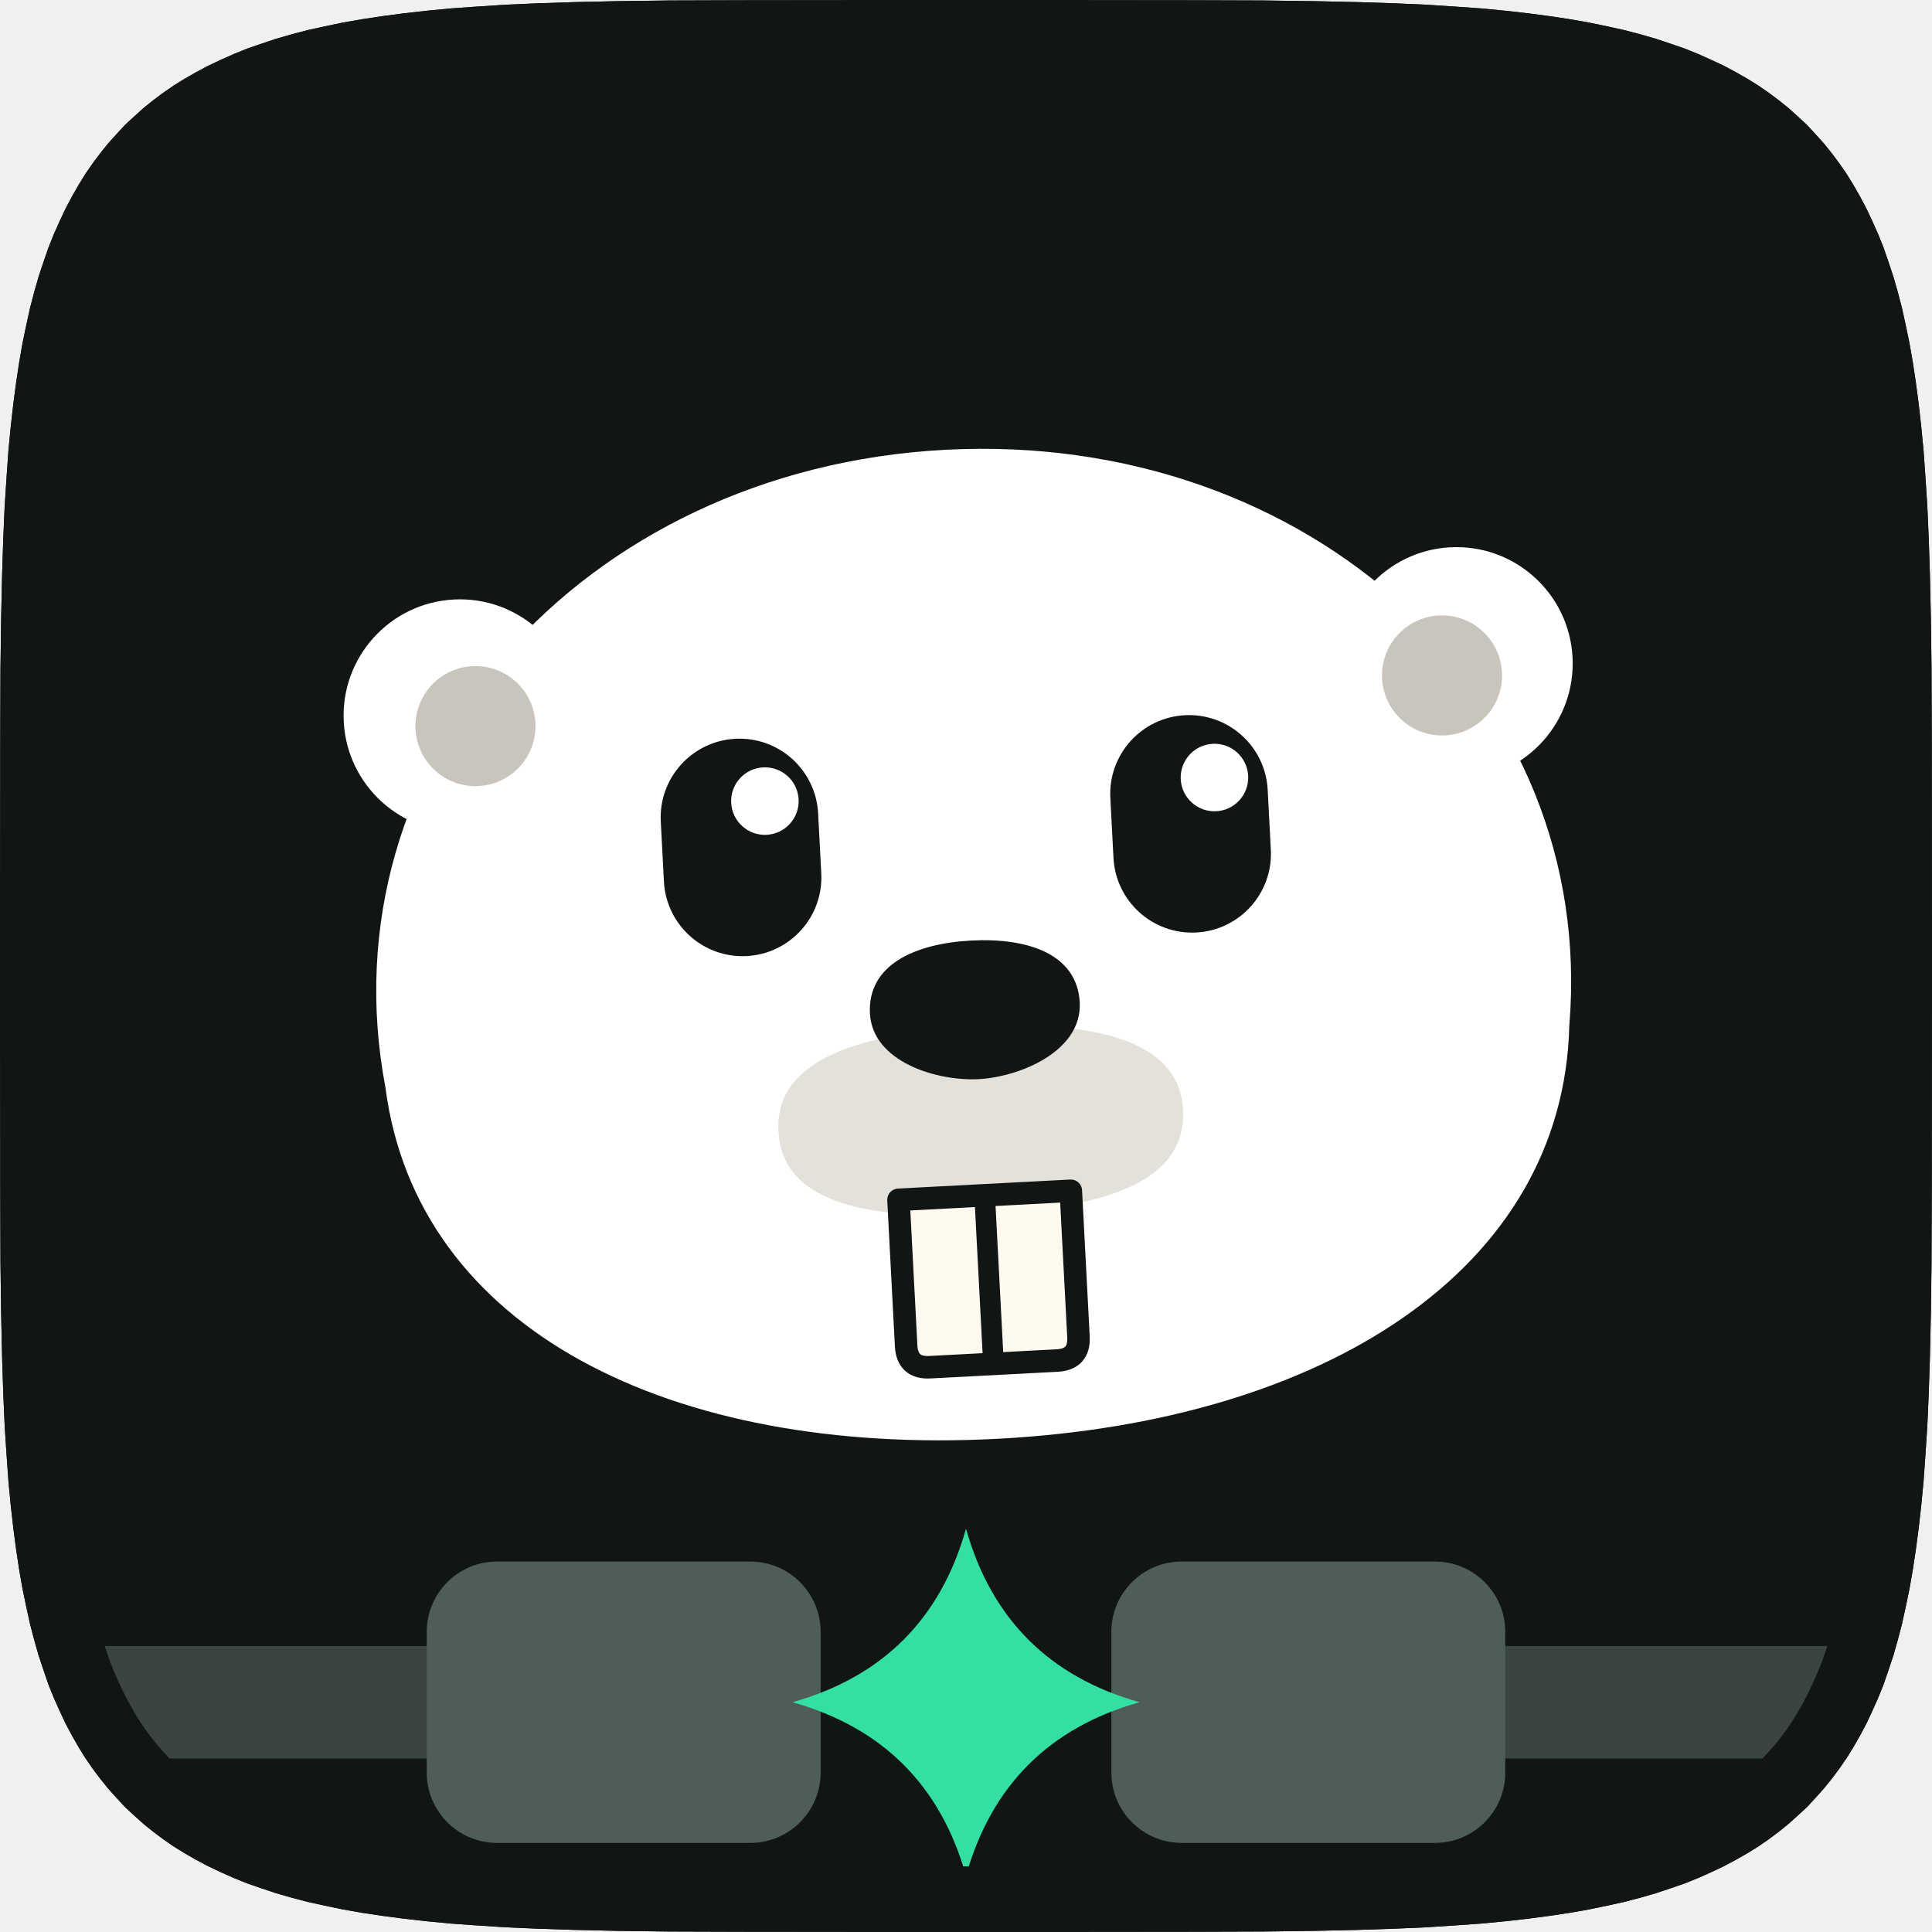
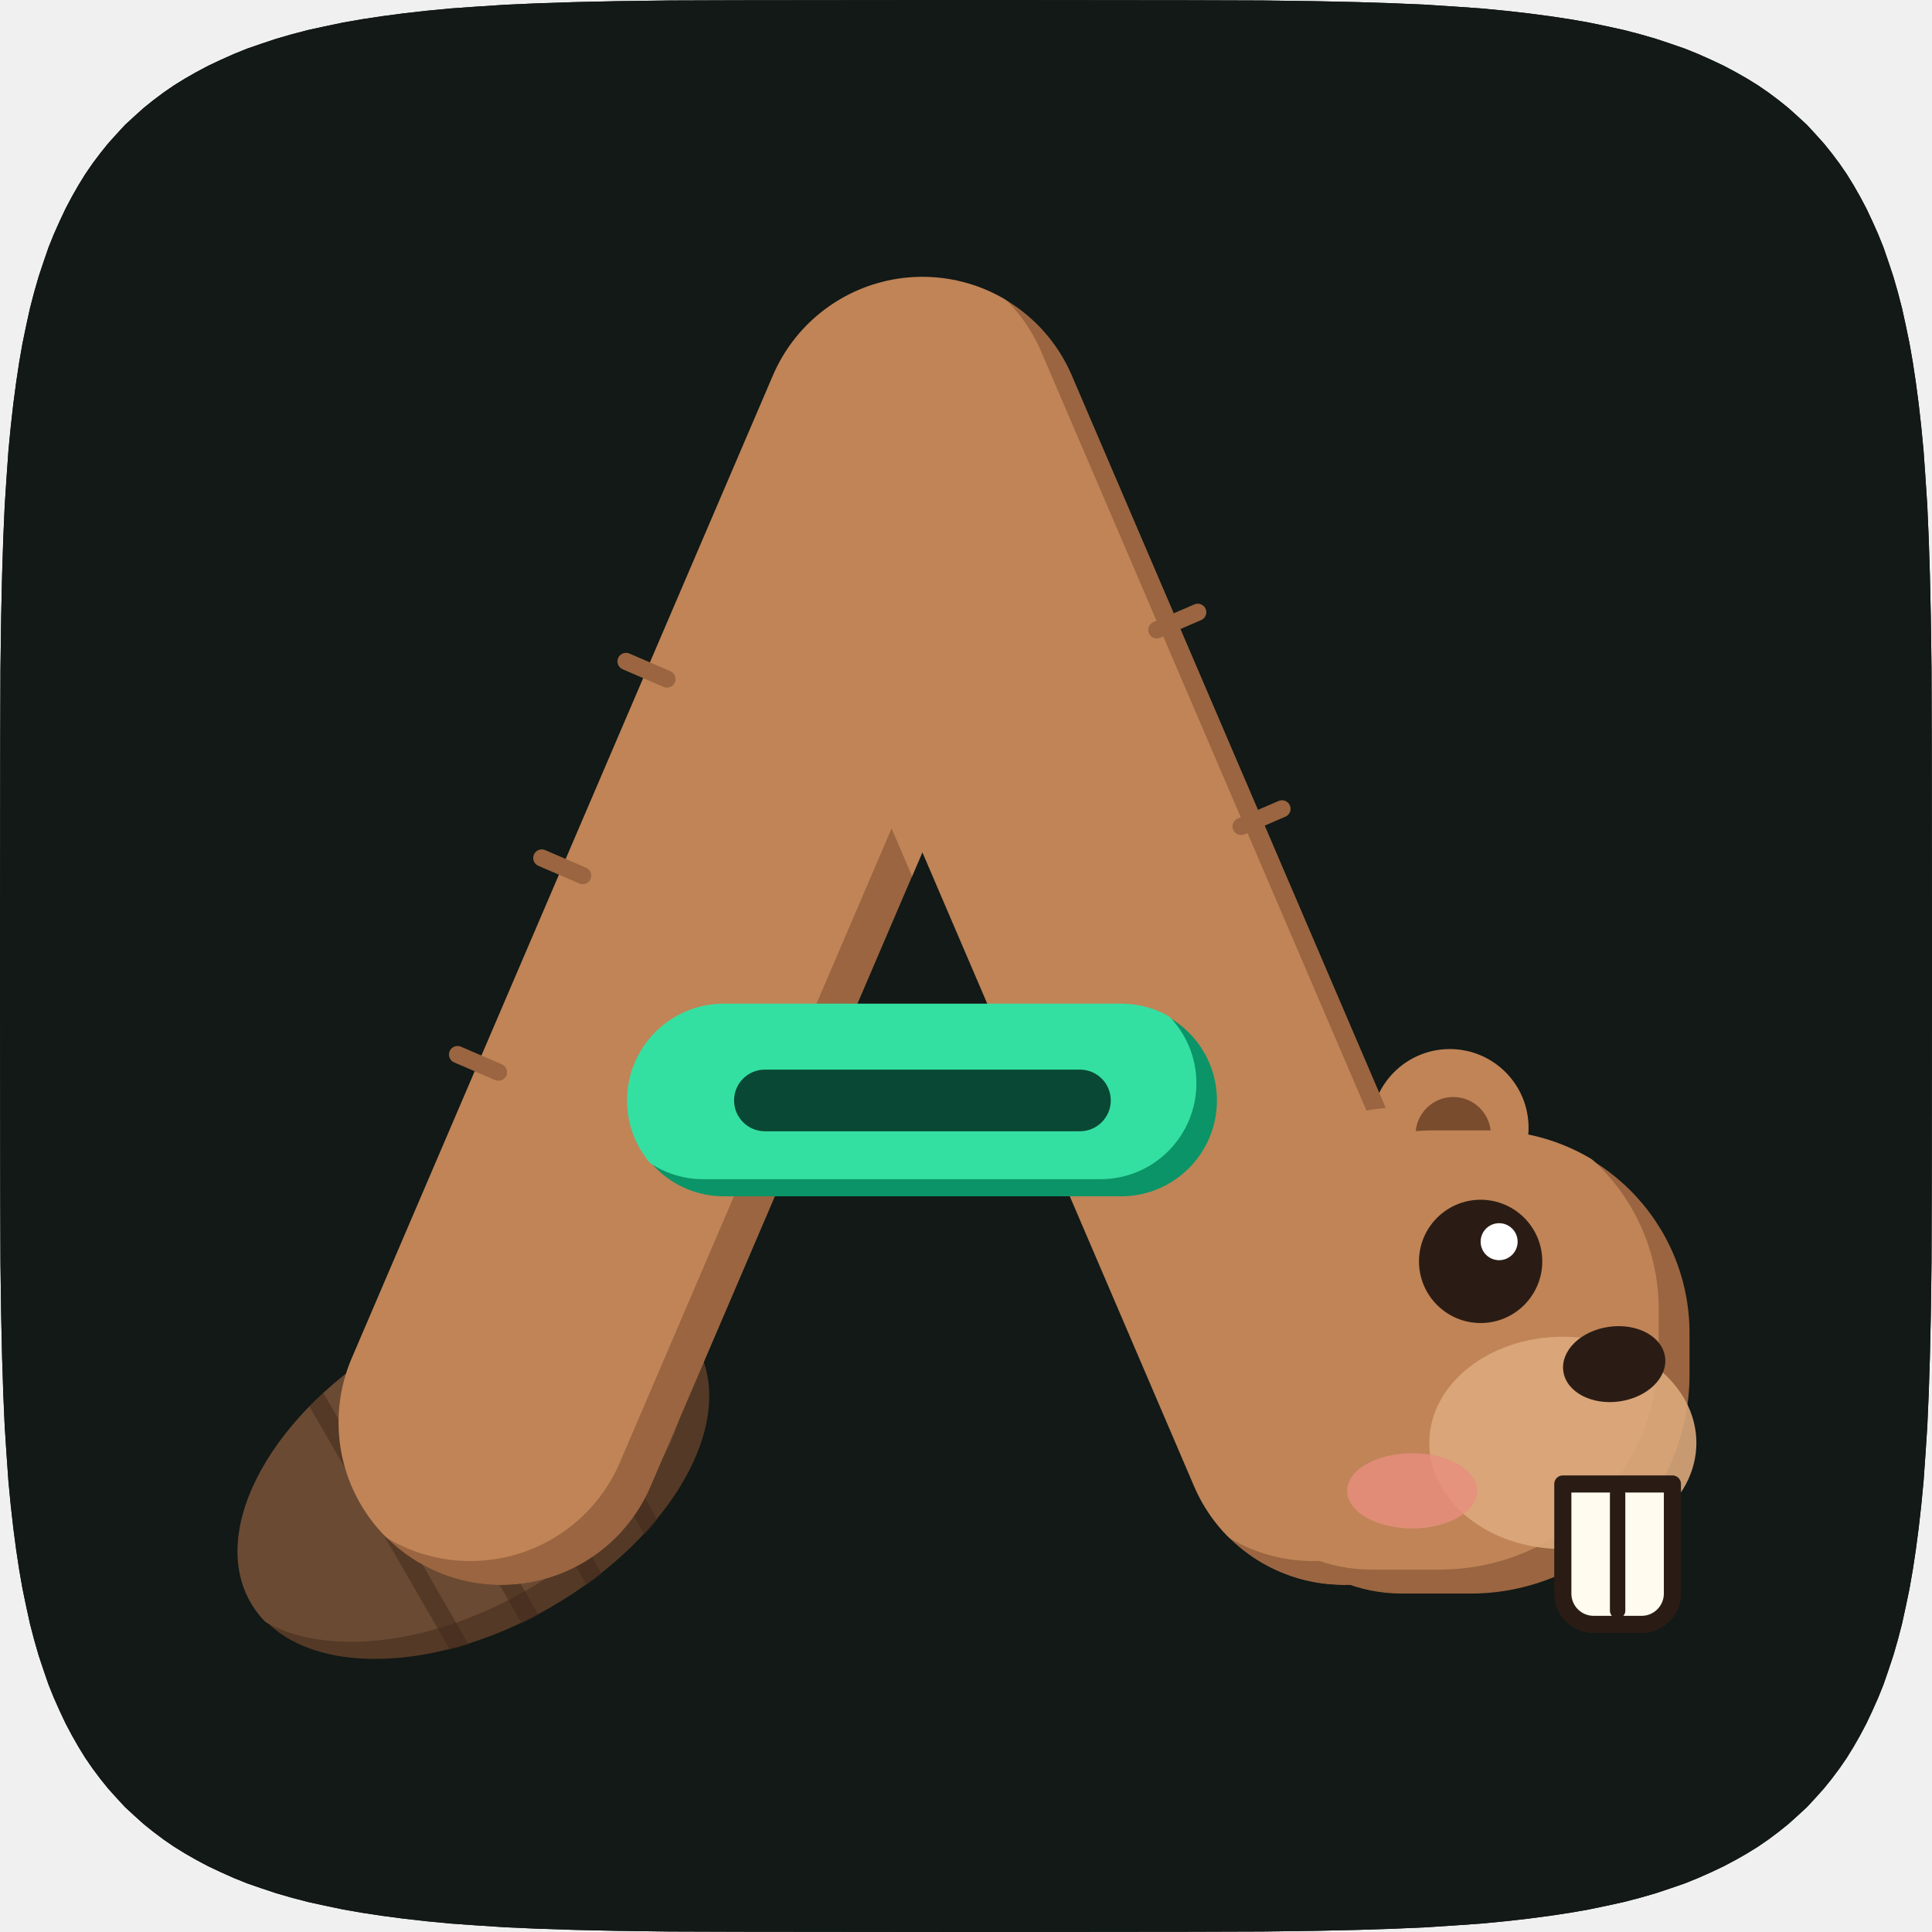
<svg xmlns="http://www.w3.org/2000/svg" width="64" height="64" viewBox="100 100 824 824" role="img" aria-label="AgentREST">
  <defs>
    <clipPath id="ar-m">
      <path d="M924.0 512.0 L923.9 608.0 L923.8 638.6 L923.5 660.9 L923.1 679.0 L922.6 694.5 L922.0 708.2 L921.2 720.5 L920.4 731.8 L919.4 742.2 L918.3 751.9 L917.1 761.0 L915.8 769.6 L914.4 777.6 L912.8 785.3 L911.2 792.6 L909.4 799.5 L907.5 806.1 L905.4 812.4 L903.3 818.5 L901.0 824.2 L898.5 829.8 L896.0 835.1 L893.3 840.2 L890.5 845.1 L887.6 849.8 L884.5 854.3 L881.2 858.7 L877.9 862.8 L874.3 866.8 L870.7 870.7 L866.8 874.3 L862.8 877.9 L858.7 881.2 L854.3 884.5 L849.8 887.6 L845.1 890.5 L840.2 893.3 L835.1 896.0 L829.8 898.5 L824.2 901.0 L818.5 903.3 L812.4 905.4 L806.1 907.5 L799.5 909.4 L792.6 911.2 L785.3 912.8 L777.6 914.4 L769.6 915.8 L761.0 917.1 L751.9 918.3 L742.2 919.4 L731.8 920.4 L720.5 921.2 L708.2 922.0 L694.5 922.6 L679.0 923.1 L660.9 923.5 L638.6 923.8 L608.0 923.9 L512.0 924.0 L416.0 923.9 L385.4 923.8 L363.1 923.5 L345.0 923.1 L329.5 922.6 L315.8 922.0 L303.5 921.2 L292.2 920.4 L281.8 919.4 L272.1 918.3 L263.0 917.1 L254.4 915.8 L246.4 914.4 L238.7 912.8 L231.4 911.2 L224.5 909.4 L217.9 907.5 L211.6 905.4 L205.5 903.3 L199.8 901.0 L194.2 898.5 L188.9 896.0 L183.8 893.3 L178.9 890.5 L174.2 887.6 L169.7 884.5 L165.3 881.2 L161.2 877.9 L157.2 874.3 L153.3 870.7 L149.7 866.8 L146.1 862.8 L142.8 858.7 L139.5 854.3 L136.4 849.8 L133.5 845.1 L130.7 840.2 L128.0 835.1 L125.5 829.8 L123.0 824.2 L120.7 818.5 L118.6 812.4 L116.5 806.1 L114.6 799.5 L112.8 792.6 L111.2 785.3 L109.6 777.6 L108.2 769.6 L106.9 761.0 L105.7 751.9 L104.6 742.2 L103.6 731.8 L102.8 720.5 L102.0 708.2 L101.4 694.5 L100.9 679.0 L100.5 660.9 L100.2 638.6 L100.1 608.0 L100.0 512.0 L100.1 416.0 L100.2 385.4 L100.5 363.1 L100.9 345.0 L101.4 329.5 L102.0 315.8 L102.8 303.5 L103.6 292.2 L104.6 281.8 L105.7 272.1 L106.9 263.0 L108.2 254.4 L109.6 246.4 L111.2 238.7 L112.8 231.4 L114.6 224.5 L116.5 217.9 L118.6 211.6 L120.7 205.5 L123.0 199.8 L125.5 194.2 L128.0 188.9 L130.7 183.8 L133.5 178.9 L136.4 174.2 L139.5 169.7 L142.8 165.3 L146.1 161.2 L149.7 157.2 L153.3 153.3 L157.2 149.7 L161.2 146.1 L165.3 142.8 L169.7 139.5 L174.2 136.4 L178.9 133.5 L183.8 130.7 L188.9 128.0 L194.2 125.5 L199.8 123.0 L205.5 120.7 L211.6 118.6 L217.9 116.5 L224.5 114.6 L231.4 112.8 L238.7 111.2 L246.4 109.6 L254.4 108.2 L263.0 106.9 L272.1 105.7 L281.8 104.6 L292.2 103.6 L303.5 102.8 L315.8 102.0 L329.5 101.4 L345.0 100.9 L363.1 100.5 L385.4 100.2 L416.0 100.1 L512.0 100.0 L608.0 100.1 L638.6 100.2 L660.9 100.5 L679.0 100.9 L694.5 101.4 L708.2 102.0 L720.5 102.8 L731.8 103.6 L742.2 104.6 L751.9 105.7 L761.0 106.9 L769.6 108.2 L777.6 109.6 L785.3 111.2 L792.6 112.8 L799.5 114.6 L806.1 116.5 L812.4 118.6 L818.5 120.7 L824.2 123.0 L829.8 125.5 L835.1 128.0 L840.2 130.7 L845.1 133.5 L849.8 136.4 L854.3 139.5 L858.7 142.8 L862.8 146.1 L866.8 149.7 L870.7 153.3 L874.3 157.2 L877.9 161.2 L881.2 165.3 L884.5 169.7 L887.6 174.2 L890.5 178.9 L893.3 183.8 L896.0 188.9 L898.5 194.2 L901.0 199.8 L903.3 205.5 L905.4 211.6 L907.5 217.9 L909.4 224.5 L911.2 231.4 L912.8 238.7 L914.4 246.4 L915.8 254.4 L917.1 263.0 L918.3 272.1 L919.4 281.8 L920.4 292.2 L921.2 303.5 L922.0 315.8 L922.6 329.5 L923.1 345.0 L923.5 363.1 L923.8 385.4 L923.9 416.0 Z" />
    </clipPath>
  </defs>
-   <path d="M924.0 512.0 L923.9 608.0 L923.8 638.6 L923.5 660.9 L923.1 679.0 L922.6 694.5 L922.0 708.2 L921.2 720.5 L920.4 731.8 L919.4 742.2 L918.3 751.9 L917.1 761.0 L915.8 769.6 L914.4 777.6 L912.8 785.3 L911.2 792.6 L909.4 799.5 L907.5 806.1 L905.4 812.4 L903.3 818.5 L901.0 824.2 L898.5 829.8 L896.0 835.1 L893.3 840.2 L890.5 845.1 L887.6 849.8 L884.5 854.3 L881.2 858.7 L877.9 862.8 L874.3 866.8 L870.7 870.7 L866.8 874.3 L862.8 877.9 L858.7 881.2 L854.3 884.5 L849.8 887.6 L845.1 890.5 L840.2 893.3 L835.1 896.0 L829.8 898.5 L824.2 901.0 L818.5 903.3 L812.4 905.4 L806.1 907.5 L799.5 909.4 L792.6 911.2 L785.3 912.8 L777.6 914.4 L769.6 915.8 L761.0 917.1 L751.9 918.3 L742.2 919.4 L731.8 920.4 L720.5 921.2 L708.2 922.0 L694.5 922.6 L679.0 923.1 L660.9 923.5 L638.6 923.8 L608.0 923.9 L512.0 924.0 L416.0 923.9 L385.4 923.8 L363.1 923.5 L345.0 923.1 L329.5 922.6 L315.8 922.0 L303.5 921.2 L292.2 920.4 L281.8 919.4 L272.1 918.3 L263.0 917.1 L254.4 915.8 L246.4 914.4 L238.7 912.8 L231.4 911.2 L224.5 909.4 L217.9 907.5 L211.6 905.4 L205.5 903.3 L199.8 901.0 L194.2 898.5 L188.9 896.0 L183.8 893.3 L178.9 890.5 L174.2 887.6 L169.7 884.5 L165.3 881.2 L161.2 877.9 L157.2 874.3 L153.3 870.7 L149.7 866.8 L146.1 862.8 L142.8 858.7 L139.5 854.3 L136.4 849.8 L133.5 845.1 L130.7 840.2 L128.0 835.1 L125.5 829.8 L123.0 824.2 L120.7 818.5 L118.6 812.4 L116.5 806.1 L114.6 799.5 L112.8 792.6 L111.2 785.3 L109.6 777.6 L108.2 769.6 L106.9 761.0 L105.7 751.9 L104.6 742.2 L103.6 731.8 L102.8 720.5 L102.0 708.2 L101.4 694.5 L100.9 679.0 L100.5 660.9 L100.2 638.6 L100.1 608.0 L100.0 512.0 L100.1 416.0 L100.2 385.4 L100.5 363.1 L100.9 345.0 L101.4 329.5 L102.0 315.8 L102.8 303.5 L103.6 292.2 L104.6 281.8 L105.7 272.1 L106.9 263.0 L108.2 254.4 L109.6 246.4 L111.2 238.7 L112.8 231.4 L114.6 224.5 L116.5 217.9 L118.6 211.6 L120.7 205.5 L123.0 199.8 L125.5 194.2 L128.0 188.9 L130.7 183.8 L133.5 178.9 L136.4 174.2 L139.5 169.7 L142.8 165.3 L146.1 161.2 L149.7 157.2 L153.3 153.3 L157.2 149.7 L161.2 146.1 L165.3 142.8 L169.7 139.5 L174.2 136.4 L178.9 133.5 L183.8 130.7 L188.9 128.0 L194.2 125.5 L199.8 123.0 L205.5 120.7 L211.6 118.6 L217.9 116.5 L224.5 114.6 L231.4 112.8 L238.7 111.2 L246.4 109.6 L254.4 108.2 L263.0 106.9 L272.1 105.7 L281.8 104.6 L292.2 103.6 L303.5 102.8 L315.8 102.0 L329.5 101.4 L345.0 100.9 L363.1 100.5 L385.4 100.2 L416.0 100.1 L512.0 100.0 L608.0 100.1 L638.6 100.2 L660.9 100.5 L679.0 100.9 L694.5 101.4 L708.2 102.0 L720.5 102.8 L731.8 103.6 L742.2 104.6 L751.9 105.7 L761.0 106.9 L769.6 108.2 L777.6 109.6 L785.3 111.2 L792.6 112.8 L799.5 114.6 L806.1 116.5 L812.4 118.6 L818.5 120.7 L824.2 123.0 L829.8 125.5 L835.1 128.0 L840.2 130.7 L845.1 133.5 L849.8 136.4 L854.3 139.5 L858.7 142.8 L862.8 146.1 L866.8 149.7 L870.7 153.3 L874.3 157.2 L877.9 161.2 L881.2 165.3 L884.5 169.7 L887.6 174.2 L890.5 178.9 L893.3 183.8 L896.0 188.9 L898.5 194.2 L901.0 199.8 L903.3 205.5 L905.4 211.6 L907.5 217.9 L909.4 224.5 L911.2 231.4 L912.8 238.7 L914.4 246.4 L915.8 254.4 L917.1 263.0 L918.3 272.1 L919.4 281.8 L920.4 292.2 L921.2 303.5 L922.0 315.8 L922.6 329.5 L923.1 345.0 L923.5 363.1 L923.8 385.4 L923.9 416.0 Z" fill="#111615" />
+   <path d="M924.0 512.0 L923.9 608.0 L923.8 638.6 L923.5 660.9 L923.1 679.0 L922.6 694.5 L922.0 708.2 L921.2 720.5 L920.4 731.8 L919.4 742.2 L918.3 751.9 L917.1 761.0 L915.8 769.6 L914.4 777.6 L912.8 785.3 L911.2 792.6 L909.4 799.5 L907.5 806.1 L905.4 812.4 L903.3 818.5 L901.0 824.2 L898.5 829.8 L896.0 835.1 L893.3 840.2 L890.5 845.1 L887.6 849.8 L884.5 854.3 L881.2 858.7 L877.9 862.8 L874.3 866.8 L870.7 870.7 L866.8 874.3 L862.8 877.9 L858.7 881.2 L854.3 884.5 L849.8 887.6 L845.1 890.5 L840.2 893.3 L835.1 896.0 L829.8 898.5 L824.2 901.0 L818.5 903.3 L812.4 905.4 L806.1 907.5 L799.5 909.4 L792.6 911.2 L785.3 912.8 L777.6 914.4 L769.6 915.8 L761.0 917.1 L751.9 918.3 L742.2 919.4 L731.8 920.4 L720.5 921.2 L708.2 922.0 L694.5 922.6 L679.0 923.1 L660.9 923.5 L638.6 923.8 L608.0 923.9 L512.0 924.0 L416.0 923.9 L385.4 923.8 L363.1 923.5 L345.0 923.1 L329.5 922.6 L315.8 922.0 L303.5 921.2 L292.2 920.4 L281.8 919.4 L272.1 918.3 L263.0 917.1 L254.4 915.8 L246.4 914.4 L238.7 912.8 L231.4 911.2 L224.5 909.4 L217.9 907.5 L211.6 905.4 L205.5 903.3 L199.8 901.0 L194.2 898.5 L188.9 896.0 L183.8 893.3 L178.9 890.5 L174.2 887.6 L169.7 884.5 L165.3 881.2 L161.2 877.9 L157.2 874.3 L153.3 870.7 L149.7 866.8 L146.1 862.8 L142.8 858.7 L139.5 854.3 L136.4 849.8 L133.5 845.1 L130.7 840.2 L128.0 835.1 L125.5 829.8 L123.0 824.2 L120.7 818.5 L118.6 812.4 L116.5 806.1 L114.6 799.5 L112.8 792.6 L111.2 785.3 L109.6 777.6 L108.2 769.6 L106.9 761.0 L105.7 751.9 L104.6 742.2 L103.6 731.8 L102.8 720.5 L102.0 708.2 L101.4 694.5 L100.9 679.0 L100.5 660.9 L100.2 638.6 L100.1 608.0 L100.0 512.0 L100.1 416.0 L100.2 385.4 L100.5 363.1 L100.9 345.0 L101.4 329.5 L102.0 315.8 L102.8 303.5 L103.6 292.2 L104.6 281.8 L105.7 272.1 L106.9 263.0 L108.2 254.4 L109.6 246.4 L111.2 238.7 L112.8 231.4 L114.6 224.5 L116.5 217.9 L118.6 211.6 L120.7 205.5 L123.0 199.8 L125.5 194.2 L128.0 188.9 L130.7 183.8 L133.5 178.9 L136.4 174.2 L139.5 169.7 L142.8 165.3 L146.1 161.2 L149.7 157.2 L153.3 153.3 L157.2 149.7 L161.2 146.1 L165.3 142.8 L169.7 139.5 L174.2 136.4 L178.9 133.5 L183.8 130.7 L188.9 128.0 L194.2 125.5 L199.8 123.0 L205.5 120.7 L211.6 118.6 L217.9 116.5 L224.5 114.6 L231.4 112.8 L238.7 111.2 L246.4 109.6 L254.4 108.2 L263.0 106.9 L272.1 105.7 L281.8 104.6 L292.2 103.6 L303.5 102.8 L315.8 102.0 L329.5 101.4 L345.0 100.9 L363.1 100.5 L385.4 100.2 L416.0 100.1 L512.0 100.0 L608.0 100.1 L638.6 100.2 L660.9 100.5 L679.0 100.9 L694.5 101.4 L708.2 102.0 L720.5 102.8 L731.8 103.6 L742.2 104.6 L751.9 105.7 L761.0 106.9 L769.6 108.2 L777.6 109.6 L785.3 111.2 L792.6 112.8 L799.5 114.6 L806.1 116.5 L812.4 118.6 L818.5 120.7 L824.2 123.0 L829.8 125.5 L835.1 128.0 L840.2 130.7 L845.1 133.5 L849.8 136.4 L854.3 139.5 L858.7 142.8 L862.8 146.1 L866.8 149.7 L870.7 153.3 L874.3 157.2 L877.9 161.2 L881.2 165.3 L884.5 169.7 L887.6 174.2 L890.5 178.9 L893.3 183.8 L896.0 188.9 L898.5 194.2 L901.0 199.8 L903.3 205.5 L905.4 211.6 L907.5 217.9 L909.4 224.5 L911.2 231.4 L912.8 238.7 L914.4 246.4 L915.8 254.4 L917.1 263.0 L918.3 272.1 L919.4 281.8 L920.4 292.2 L921.2 303.5 L922.0 315.8 L922.6 329.5 L923.1 345.0 L923.5 363.1 L923.8 385.4 L923.9 416.0 Z" fill="#121917" />
  <g clip-path="url(#ar-m)">
-     <g transform="translate(512 458) rotate(-3) scale(0.8) translate(-512 -600)">
-       <g fill="#fff">
-         <circle cx="246" cy="520" r="62" />
-         <circle cx="778" cy="520" r="62" />
-         <path d="M 196 716 C 172 540 318 392 512 392 C 706 392 852 540 828 716 C 818 846 686 920 512 920 C 338 920 206 846 196 716 Z" />
+     <g transform="translate(119.5 96.1) scale(0.7303)">
+       <mask id="ar-t" maskUnits="userSpaceOnUse" x="-300" y="-300" width="1624" height="1624">
+         <g fill="#fff" stroke="#fff">
+           <ellipse cx="250" cy="866" rx="150" ry="90" fill="#fff" transform="rotate(150 250 866)" />
+         </g>
+       </mask>
+       <g mask="url(#ar-t)">
+         <ellipse cx="250" cy="866" rx="150" ry="90" fill="#543926" transform="rotate(150 250 866)" />
+         <g transform="translate(-14 -10)">
+           <ellipse cx="250" cy="866" rx="150" ry="90" fill="#6B4A33" transform="rotate(150 250 866)" />
+         </g>
      </g>
-       <circle cx="254" cy="526" r="32" fill="#c9c4bc" />
-       <circle cx="770" cy="526" r="32" fill="#c9c4bc" />
-       <rect x="350" y="540" width="84" height="116" rx="42" fill="#111615" />
-       <circle cx="406" cy="574" r="18" fill="#fff" />
-       <rect x="590" y="540" width="84" height="116" rx="42" fill="#111615" />
-       <circle cx="646" cy="574" r="18" fill="#fff" />
-       <path d="M 404 750 C 404 712 450 700 512 700 C 574 700 620 712 620 750 C 620 790 572 800 512 800 C 452 800 404 790 404 750 Z" fill="#e4e1db" />
-       <path d="M 456 690 C 456 664 482 654 512 654 C 542 654 568 664 568 690 C 568 716 534 728 512 728 C 490 728 456 716 456 690 Z" fill="#111615" />
-       <path d="M 466 790 L 558 790 L 558 868 Q 558 880 546 880 L 478 880 Q 466 880 466 868 Z" fill="#fffaf0" stroke="#111615" stroke-width="12" stroke-linejoin="round" />
-       <path d="M 512 792 L 512 878" stroke="#111615" stroke-width="11" />
+       <mask id="ar-tc" maskUnits="userSpaceOnUse" x="-300" y="-300" width="1624" height="1624">
+         <g fill="#fff" stroke="#fff">
+           <ellipse cx="250" cy="866" rx="150" ry="90" fill="#fff" transform="rotate(150 250 866)" />
+         </g>
+       </mask>
+       <g mask="url(#ar-tc)">
+         <path d="M359.1 906.9 L269.1 751.1 M321 928.9 L231 773.1 M282.9 950.9 L192.9 795.1 M244.8 972.9 L154.8 817.1" fill="none" stroke="#3D2819" stroke-width="11" stroke-linecap="round" stroke-linejoin="round" opacity=".5" />
+       </g>
+       <circle cx="820" cy="664" r="46" fill="#C08457" />
+       <circle cx="822" cy="668" r="22" fill="#7A4C2E" />
+       <mask id="ar-a" maskUnits="userSpaceOnUse" x="-300" y="-300" width="1624" height="1624">
+         <g fill="#fff" stroke="#fff">
+           <path d="M266 836 L512 262 L758 836" fill="none" stroke="#fff" stroke-width="190" stroke-linecap="round" stroke-linejoin="round" />
+           <path d="M810 666 H842 A118 118 0 0 1 960 784 V808 A128 128 0 0 1 832 936 H792 A92 92 0 0 1 700 844 V776 A110 110 0 0 1 810 666 Z" fill="#fff" />
+         </g>
+       </mask>
+       <g mask="url(#ar-a)">
+         <path d="M266 836 L512 262 L758 836" fill="none" stroke="#9A6540" stroke-width="190" stroke-linecap="round" stroke-linejoin="round" />
+         <path d="M810 666 H842 A118 118 0 0 1 960 784 V808 A128 128 0 0 1 832 936 H792 A92 92 0 0 1 700 844 V776 A110 110 0 0 1 810 666 Z" fill="#9A6540" />
+         <g transform="translate(-18 -14)">
+           <path d="M266 836 L512 262 L758 836" fill="none" stroke="#C08457" stroke-width="190" stroke-linecap="round" stroke-linejoin="round" />
+           <path d="M810 666 H842 A118 118 0 0 1 960 784 V808 A128 128 0 0 1 832 936 H792 A92 92 0 0 1 700 844 V776 A110 110 0 0 1 810 666 Z" fill="#C08457" />
+         </g>
+       </g>
+       <path d="M362.8 401.9 L338.9 391.6" fill="none" stroke="#9A6540" stroke-width="10" stroke-linecap="round" stroke-linejoin="round" />
+       <path d="M313.6 516.7 L289.7 506.4" fill="none" stroke="#9A6540" stroke-width="10" stroke-linecap="round" stroke-linejoin="round" />
+       <path d="M264.4 631.5 L240.5 621.2" fill="none" stroke="#9A6540" stroke-width="10" stroke-linecap="round" stroke-linejoin="round" />
+       <path d="M648.9 373.2 L672.8 362.9" fill="none" stroke="#9A6540" stroke-width="10" stroke-linecap="round" stroke-linejoin="round" />
+       <path d="M698.1 488 L722 477.7" fill="none" stroke="#9A6540" stroke-width="10" stroke-linecap="round" stroke-linejoin="round" />
+       <ellipse cx="886" cy="848" rx="78" ry="62" fill="#DCA87C" opacity=".9" />
+       <ellipse cx="798" cy="876" rx="38" ry="22" fill="#E88E7E" opacity=".8" />
+       <circle cx="838" cy="742" r="36" fill="#2A1C14" />
+       <circle cx="848.8" cy="730.5" r="10.8" fill="#fff" />
+       <ellipse cx="916" cy="802" rx="30" ry="22" fill="#2A1C14" transform="rotate(-8 916 802)" />
+       <path d="M886 872 H950 V936 A18 18 0 0 1 932 954 H904 A18 18 0 0 1 886 936 V872 Z" fill="#FFFBEF" stroke="#2A1C14" stroke-width="10" stroke-linejoin="round" />
+       <path d="M918 878 V946" fill="none" stroke="#2A1C14" stroke-width="9" stroke-linecap="round" stroke-linejoin="round" />
+       <mask id="ar-p" maskUnits="userSpaceOnUse" x="-300" y="-300" width="1624" height="1624">
+         <g fill="#fff" stroke="#fff">
+           <path d="M396 592 H628 A56 56 0 0 1 684 648 V648 A56 56 0 0 1 628 704 H396 A56 56 0 0 1 340 648 V648 A56 56 0 0 1 396 592 Z" fill="#fff" />
+         </g>
+       </mask>
+       <g mask="url(#ar-p)">
+         <path d="M396 592 H628 A56 56 0 0 1 684 648 V648 A56 56 0 0 1 628 704 H396 A56 56 0 0 1 340 648 V648 A56 56 0 0 1 396 592 Z" fill="#0B9467" />
+         <g transform="translate(-12 -10)">
+           <path d="M396 592 H628 A56 56 0 0 1 684 648 V648 A56 56 0 0 1 628 704 H396 A56 56 0 0 1 340 648 V648 A56 56 0 0 1 396 592 Z" fill="#34E0A1" />
+         </g>
+       </g>
+       <path d="M420 630 H604 A18 18 0 0 1 622 648 V648 A18 18 0 0 1 604 666 H420 A18 18 0 0 1 402 648 V648 A18 18 0 0 1 420 630 Z" fill="#06372A" opacity=".9" />
    </g>
-     <path d="M 60 826 L 380 826 M 644 826 L 964 826" stroke="#3A4542" stroke-width="48" stroke-linecap="round" />
-     <rect x="282" y="766" width="168" height="120" rx="30" fill="#4F5D59" />
-     <rect x="574" y="766" width="168" height="120" rx="30" fill="#4F5D59" />
-     <path d="M 512 752 Q 528.28 809.72 586 826 Q 528.28 842.28 512 900 Q 495.72 842.28 438 826 Q 495.72 809.72 512 752 Z" fill="#34E0A1" />
-     <path d="M924.0 512.0 L923.9 608.0 L923.8 638.6 L923.5 660.9 L923.1 679.0 L922.6 694.5 L922.0 708.2 L921.2 720.5 L920.4 731.8 L919.4 742.2 L918.3 751.9 L917.1 761.0 L915.8 769.6 L914.4 777.6 L912.8 785.3 L911.2 792.6 L909.4 799.5 L907.5 806.1 L905.4 812.4 L903.3 818.5 L901.0 824.2 L898.5 829.8 L896.0 835.1 L893.3 840.2 L890.5 845.1 L887.6 849.8 L884.5 854.3 L881.2 858.7 L877.9 862.8 L874.3 866.8 L870.7 870.7 L866.8 874.3 L862.8 877.9 L858.7 881.2 L854.3 884.5 L849.8 887.6 L845.1 890.5 L840.2 893.3 L835.1 896.0 L829.8 898.5 L824.2 901.0 L818.5 903.3 L812.4 905.4 L806.1 907.5 L799.5 909.4 L792.6 911.2 L785.3 912.8 L777.6 914.4 L769.6 915.8 L761.0 917.1 L751.9 918.3 L742.2 919.4 L731.8 920.4 L720.5 921.2 L708.2 922.0 L694.5 922.6 L679.0 923.1 L660.9 923.5 L638.6 923.8 L608.0 923.9 L512.0 924.0 L416.0 923.9 L385.4 923.8 L363.1 923.5 L345.0 923.1 L329.5 922.6 L315.8 922.0 L303.5 921.2 L292.2 920.4 L281.8 919.4 L272.1 918.3 L263.0 917.1 L254.4 915.8 L246.4 914.4 L238.7 912.8 L231.4 911.2 L224.5 909.4 L217.9 907.5 L211.6 905.4 L205.5 903.3 L199.8 901.0 L194.2 898.5 L188.9 896.0 L183.8 893.3 L178.9 890.5 L174.2 887.6 L169.7 884.5 L165.3 881.2 L161.2 877.9 L157.2 874.3 L153.3 870.7 L149.7 866.8 L146.1 862.8 L142.8 858.7 L139.5 854.3 L136.4 849.8 L133.5 845.1 L130.7 840.2 L128.0 835.1 L125.5 829.8 L123.0 824.2 L120.7 818.5 L118.6 812.4 L116.5 806.1 L114.6 799.5 L112.8 792.6 L111.2 785.3 L109.6 777.6 L108.2 769.6 L106.9 761.0 L105.7 751.9 L104.6 742.2 L103.6 731.8 L102.8 720.5 L102.0 708.2 L101.4 694.5 L100.9 679.0 L100.5 660.9 L100.2 638.6 L100.1 608.0 L100.0 512.0 L100.1 416.0 L100.2 385.4 L100.5 363.1 L100.9 345.0 L101.4 329.5 L102.0 315.8 L102.8 303.5 L103.6 292.2 L104.6 281.8 L105.7 272.1 L106.9 263.0 L108.2 254.4 L109.6 246.4 L111.2 238.7 L112.8 231.4 L114.6 224.5 L116.5 217.9 L118.6 211.6 L120.7 205.5 L123.0 199.8 L125.5 194.2 L128.0 188.9 L130.7 183.8 L133.5 178.9 L136.4 174.2 L139.5 169.7 L142.8 165.3 L146.1 161.2 L149.7 157.2 L153.3 153.3 L157.2 149.7 L161.2 146.1 L165.3 142.8 L169.7 139.5 L174.2 136.4 L178.9 133.5 L183.8 130.7 L188.9 128.0 L194.2 125.5 L199.8 123.0 L205.5 120.7 L211.6 118.6 L217.9 116.5 L224.5 114.6 L231.4 112.8 L238.7 111.2 L246.4 109.6 L254.4 108.2 L263.0 106.9 L272.1 105.7 L281.8 104.6 L292.2 103.6 L303.5 102.8 L315.8 102.0 L329.5 101.4 L345.0 100.9 L363.1 100.5 L385.4 100.2 L416.0 100.1 L512.0 100.0 L608.0 100.1 L638.6 100.2 L660.9 100.5 L679.0 100.9 L694.5 101.4 L708.2 102.0 L720.5 102.8 L731.8 103.6 L742.2 104.6 L751.9 105.7 L761.0 106.9 L769.6 108.2 L777.6 109.6 L785.3 111.2 L792.6 112.8 L799.5 114.6 L806.1 116.5 L812.4 118.6 L818.5 120.7 L824.2 123.0 L829.8 125.5 L835.1 128.0 L840.2 130.7 L845.1 133.5 L849.8 136.4 L854.3 139.5 L858.7 142.8 L862.8 146.1 L866.8 149.7 L870.7 153.3 L874.3 157.2 L877.9 161.2 L881.2 165.3 L884.5 169.7 L887.6 174.2 L890.5 178.9 L893.3 183.8 L896.0 188.9 L898.5 194.2 L901.0 199.8 L903.3 205.5 L905.4 211.6 L907.5 217.9 L909.4 224.5 L911.2 231.4 L912.8 238.7 L914.4 246.4 L915.8 254.4 L917.1 263.0 L918.3 272.1 L919.4 281.8 L920.4 292.2 L921.2 303.5 L922.0 315.8 L922.6 329.5 L923.1 345.0 L923.5 363.1 L923.8 385.4 L923.9 416.0 Z" fill="none" stroke="#111615" stroke-width="56" />
+     <path d="M924.0 512.0 L923.9 608.0 L923.8 638.6 L923.5 660.9 L923.1 679.0 L922.6 694.5 L922.0 708.2 L921.2 720.5 L920.4 731.8 L919.4 742.2 L918.3 751.9 L917.1 761.0 L915.8 769.6 L914.4 777.6 L912.8 785.3 L911.2 792.6 L909.4 799.5 L907.5 806.1 L905.4 812.4 L903.3 818.5 L901.0 824.2 L898.5 829.8 L896.0 835.1 L893.3 840.2 L890.5 845.1 L887.6 849.8 L884.5 854.3 L881.2 858.7 L877.9 862.8 L874.3 866.8 L870.7 870.7 L866.8 874.3 L862.8 877.9 L858.7 881.2 L854.3 884.5 L849.8 887.6 L845.1 890.5 L840.2 893.3 L835.1 896.0 L829.8 898.5 L824.2 901.0 L818.5 903.3 L812.4 905.4 L806.1 907.5 L799.5 909.4 L792.6 911.2 L785.3 912.8 L777.6 914.4 L769.6 915.8 L761.0 917.1 L751.9 918.3 L742.2 919.4 L731.8 920.4 L720.5 921.2 L708.2 922.0 L694.5 922.6 L679.0 923.1 L660.9 923.5 L638.6 923.8 L608.0 923.9 L512.0 924.0 L416.0 923.9 L385.4 923.8 L363.1 923.5 L345.0 923.1 L329.5 922.6 L315.8 922.0 L303.5 921.2 L292.2 920.4 L281.8 919.4 L272.1 918.3 L263.0 917.1 L254.4 915.8 L246.4 914.4 L238.7 912.8 L231.4 911.2 L224.5 909.4 L217.9 907.5 L211.6 905.4 L205.5 903.3 L199.8 901.0 L194.2 898.5 L188.9 896.0 L183.8 893.3 L178.9 890.5 L174.2 887.6 L169.7 884.5 L165.3 881.2 L161.2 877.9 L157.2 874.3 L153.3 870.7 L149.7 866.8 L146.1 862.8 L142.8 858.7 L139.5 854.3 L136.4 849.8 L133.5 845.1 L130.7 840.2 L128.0 835.1 L125.5 829.8 L123.0 824.2 L120.7 818.5 L118.6 812.4 L116.5 806.1 L114.6 799.5 L112.8 792.6 L111.2 785.3 L109.6 777.6 L108.2 769.6 L106.9 761.0 L105.7 751.9 L104.6 742.2 L103.6 731.8 L102.8 720.5 L102.0 708.2 L101.4 694.5 L100.9 679.0 L100.5 660.9 L100.2 638.6 L100.1 608.0 L100.0 512.0 L100.1 416.0 L100.2 385.4 L100.5 363.1 L100.9 345.0 L101.4 329.5 L102.0 315.8 L102.8 303.5 L103.6 292.2 L104.6 281.8 L105.7 272.1 L106.9 263.0 L108.2 254.4 L109.6 246.4 L111.2 238.7 L112.8 231.4 L114.6 224.5 L116.5 217.9 L118.6 211.6 L120.7 205.5 L123.0 199.8 L125.5 194.2 L128.0 188.9 L130.7 183.8 L133.5 178.9 L136.4 174.2 L139.5 169.7 L142.8 165.3 L146.1 161.2 L149.7 157.2 L153.3 153.3 L157.2 149.7 L161.2 146.1 L165.3 142.8 L169.7 139.5 L174.2 136.4 L178.9 133.5 L183.8 130.7 L188.9 128.0 L194.2 125.5 L199.8 123.0 L205.5 120.7 L211.6 118.6 L217.9 116.5 L224.5 114.6 L231.4 112.8 L238.7 111.2 L246.4 109.6 L254.4 108.2 L263.0 106.9 L272.1 105.7 L281.8 104.6 L292.2 103.6 L303.5 102.8 L315.8 102.0 L329.5 101.4 L345.0 100.9 L363.1 100.5 L385.4 100.2 L416.0 100.1 L512.0 100.0 L608.0 100.1 L638.6 100.2 L660.9 100.5 L679.0 100.9 L694.5 101.4 L708.2 102.0 L720.5 102.8 L731.8 103.6 L742.2 104.6 L751.9 105.7 L761.0 106.9 L769.6 108.2 L777.6 109.6 L785.3 111.2 L792.6 112.8 L799.5 114.6 L806.1 116.5 L812.4 118.6 L818.5 120.7 L824.2 123.0 L829.8 125.5 L835.1 128.0 L840.2 130.7 L845.1 133.5 L849.8 136.4 L854.3 139.5 L858.7 142.8 L862.8 146.1 L866.8 149.7 L870.7 153.3 L874.3 157.2 L877.9 161.2 L881.2 165.3 L884.5 169.7 L887.6 174.2 L890.5 178.9 L893.3 183.8 L896.0 188.9 L898.5 194.2 L901.0 199.8 L903.3 205.5 L905.4 211.6 L907.5 217.9 L909.4 224.5 L911.2 231.4 L912.8 238.7 L914.4 246.4 L915.8 254.4 L917.1 263.0 L918.3 272.1 L919.4 281.8 L920.4 292.2 L921.2 303.5 L922.0 315.8 L922.6 329.5 L923.1 345.0 L923.5 363.1 L923.8 385.4 L923.9 416.0 Z" fill="none" stroke="#121917" stroke-width="56" />
  </g>
</svg>
